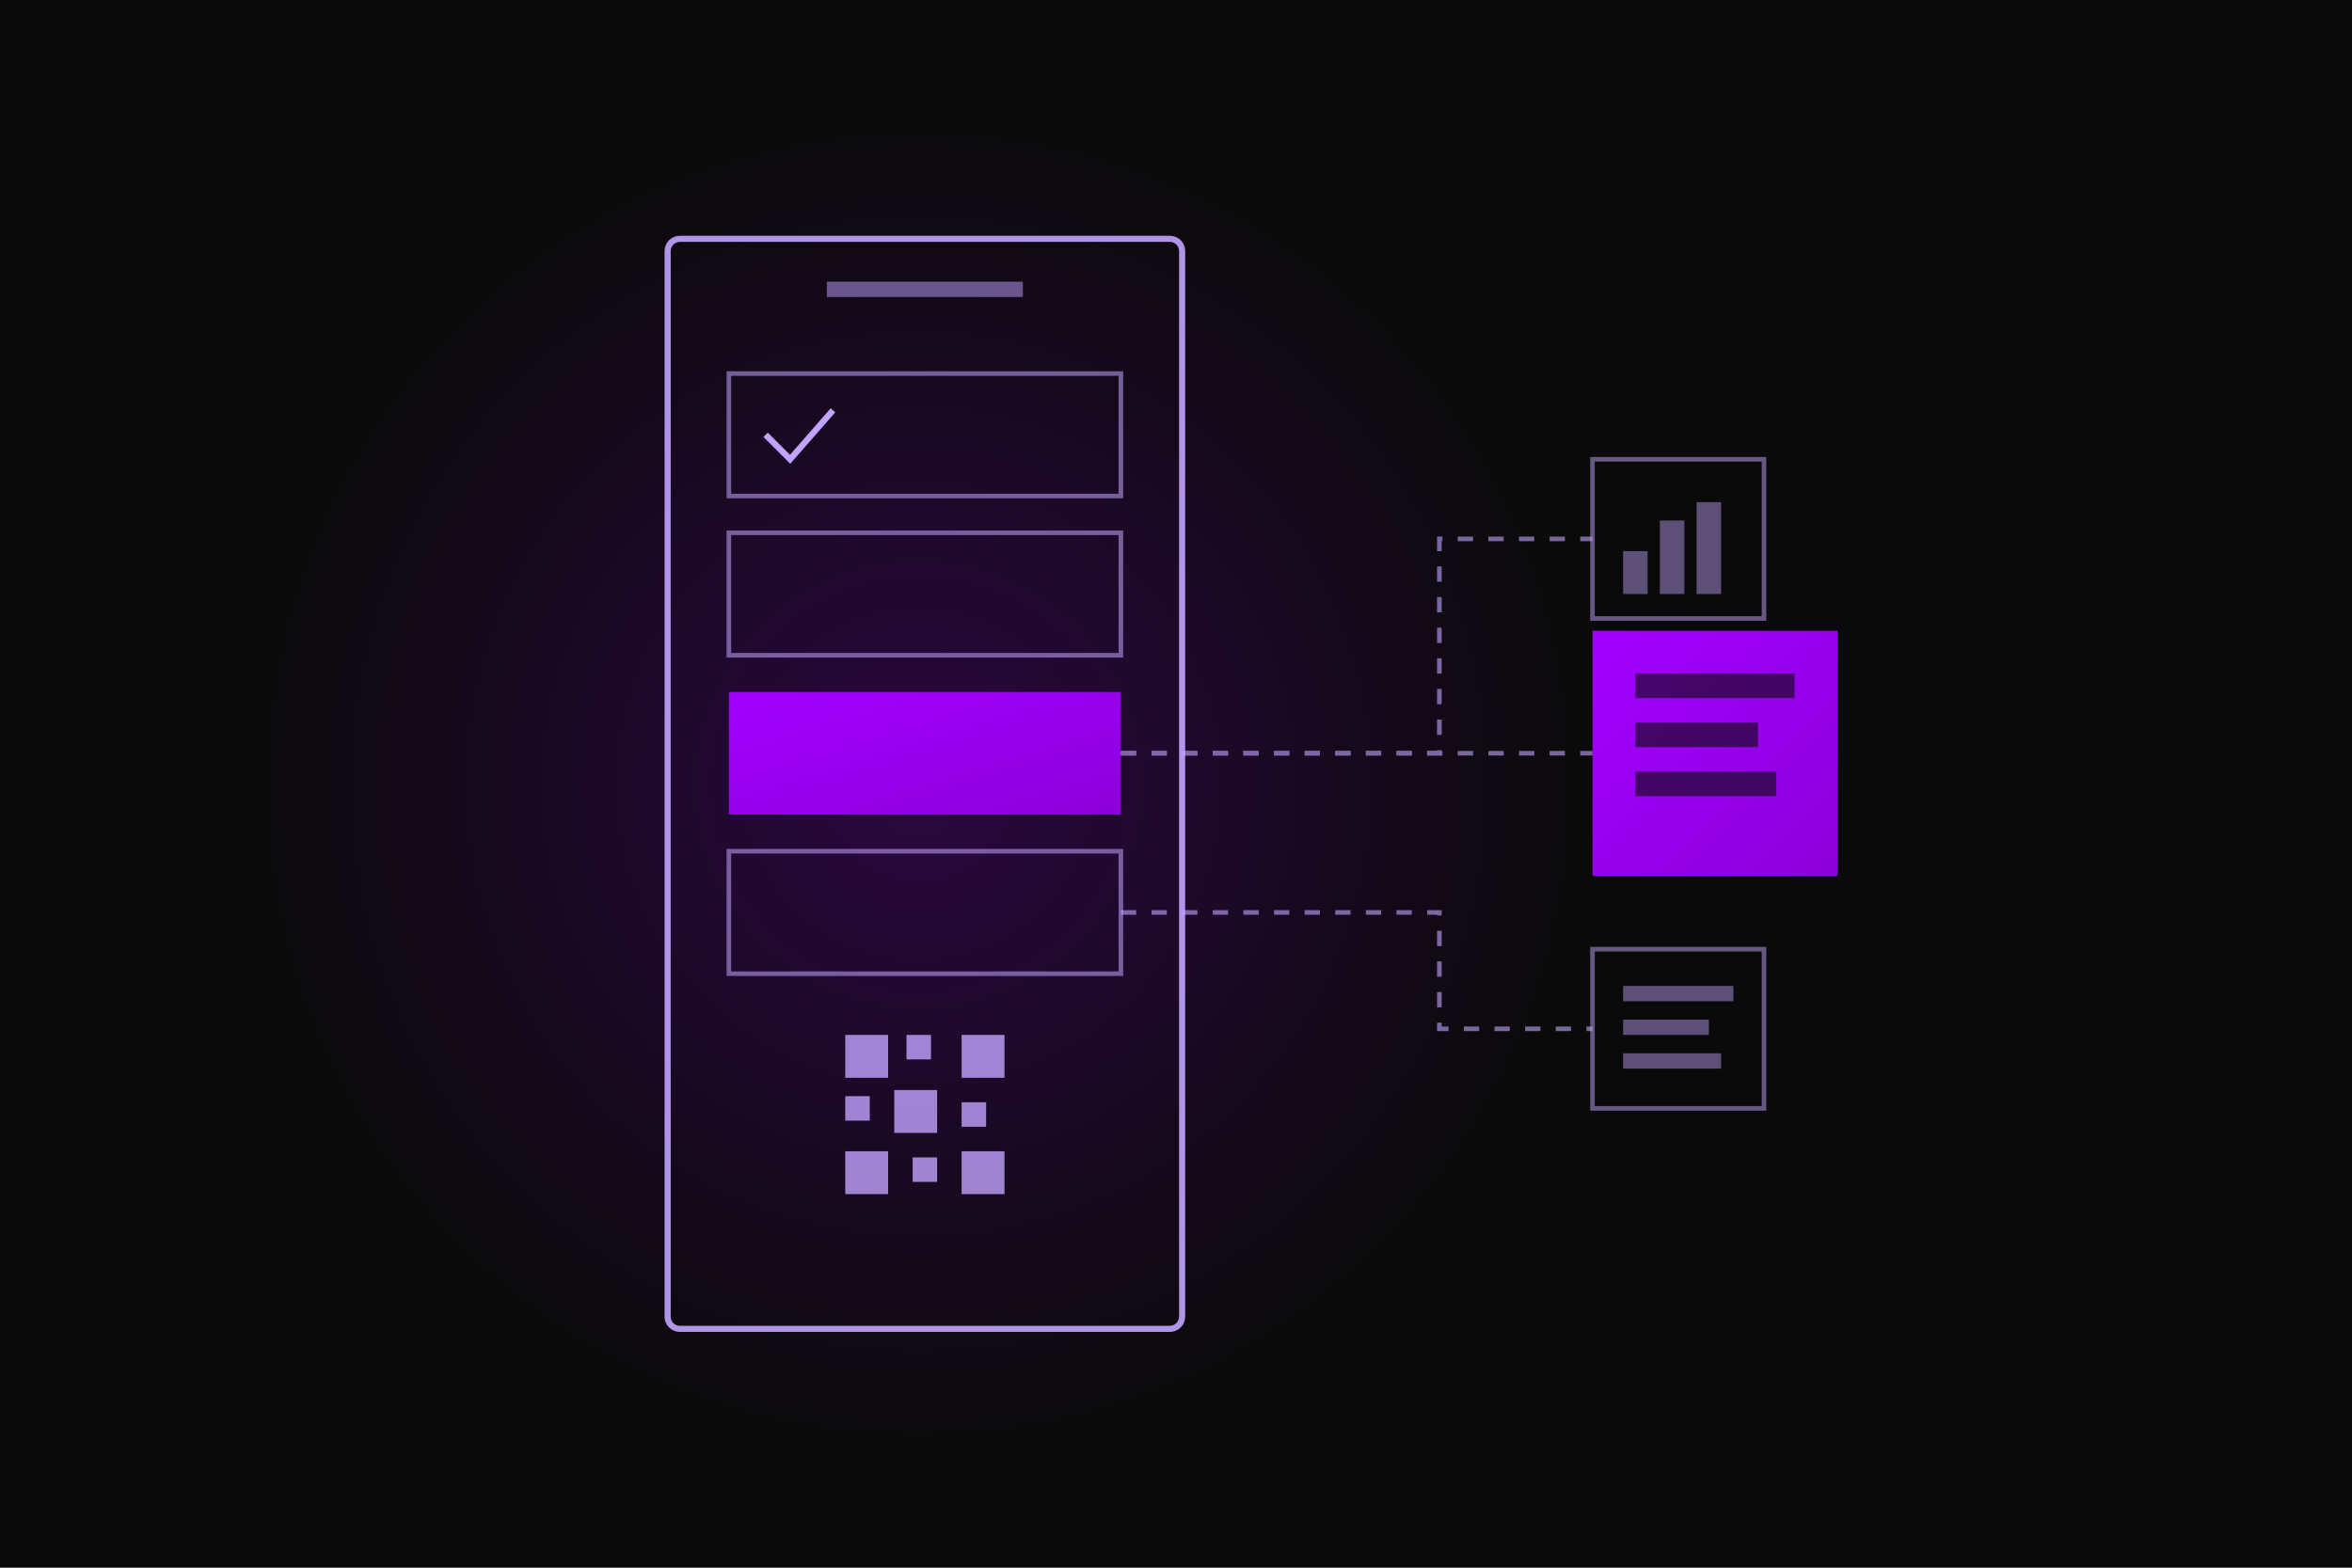
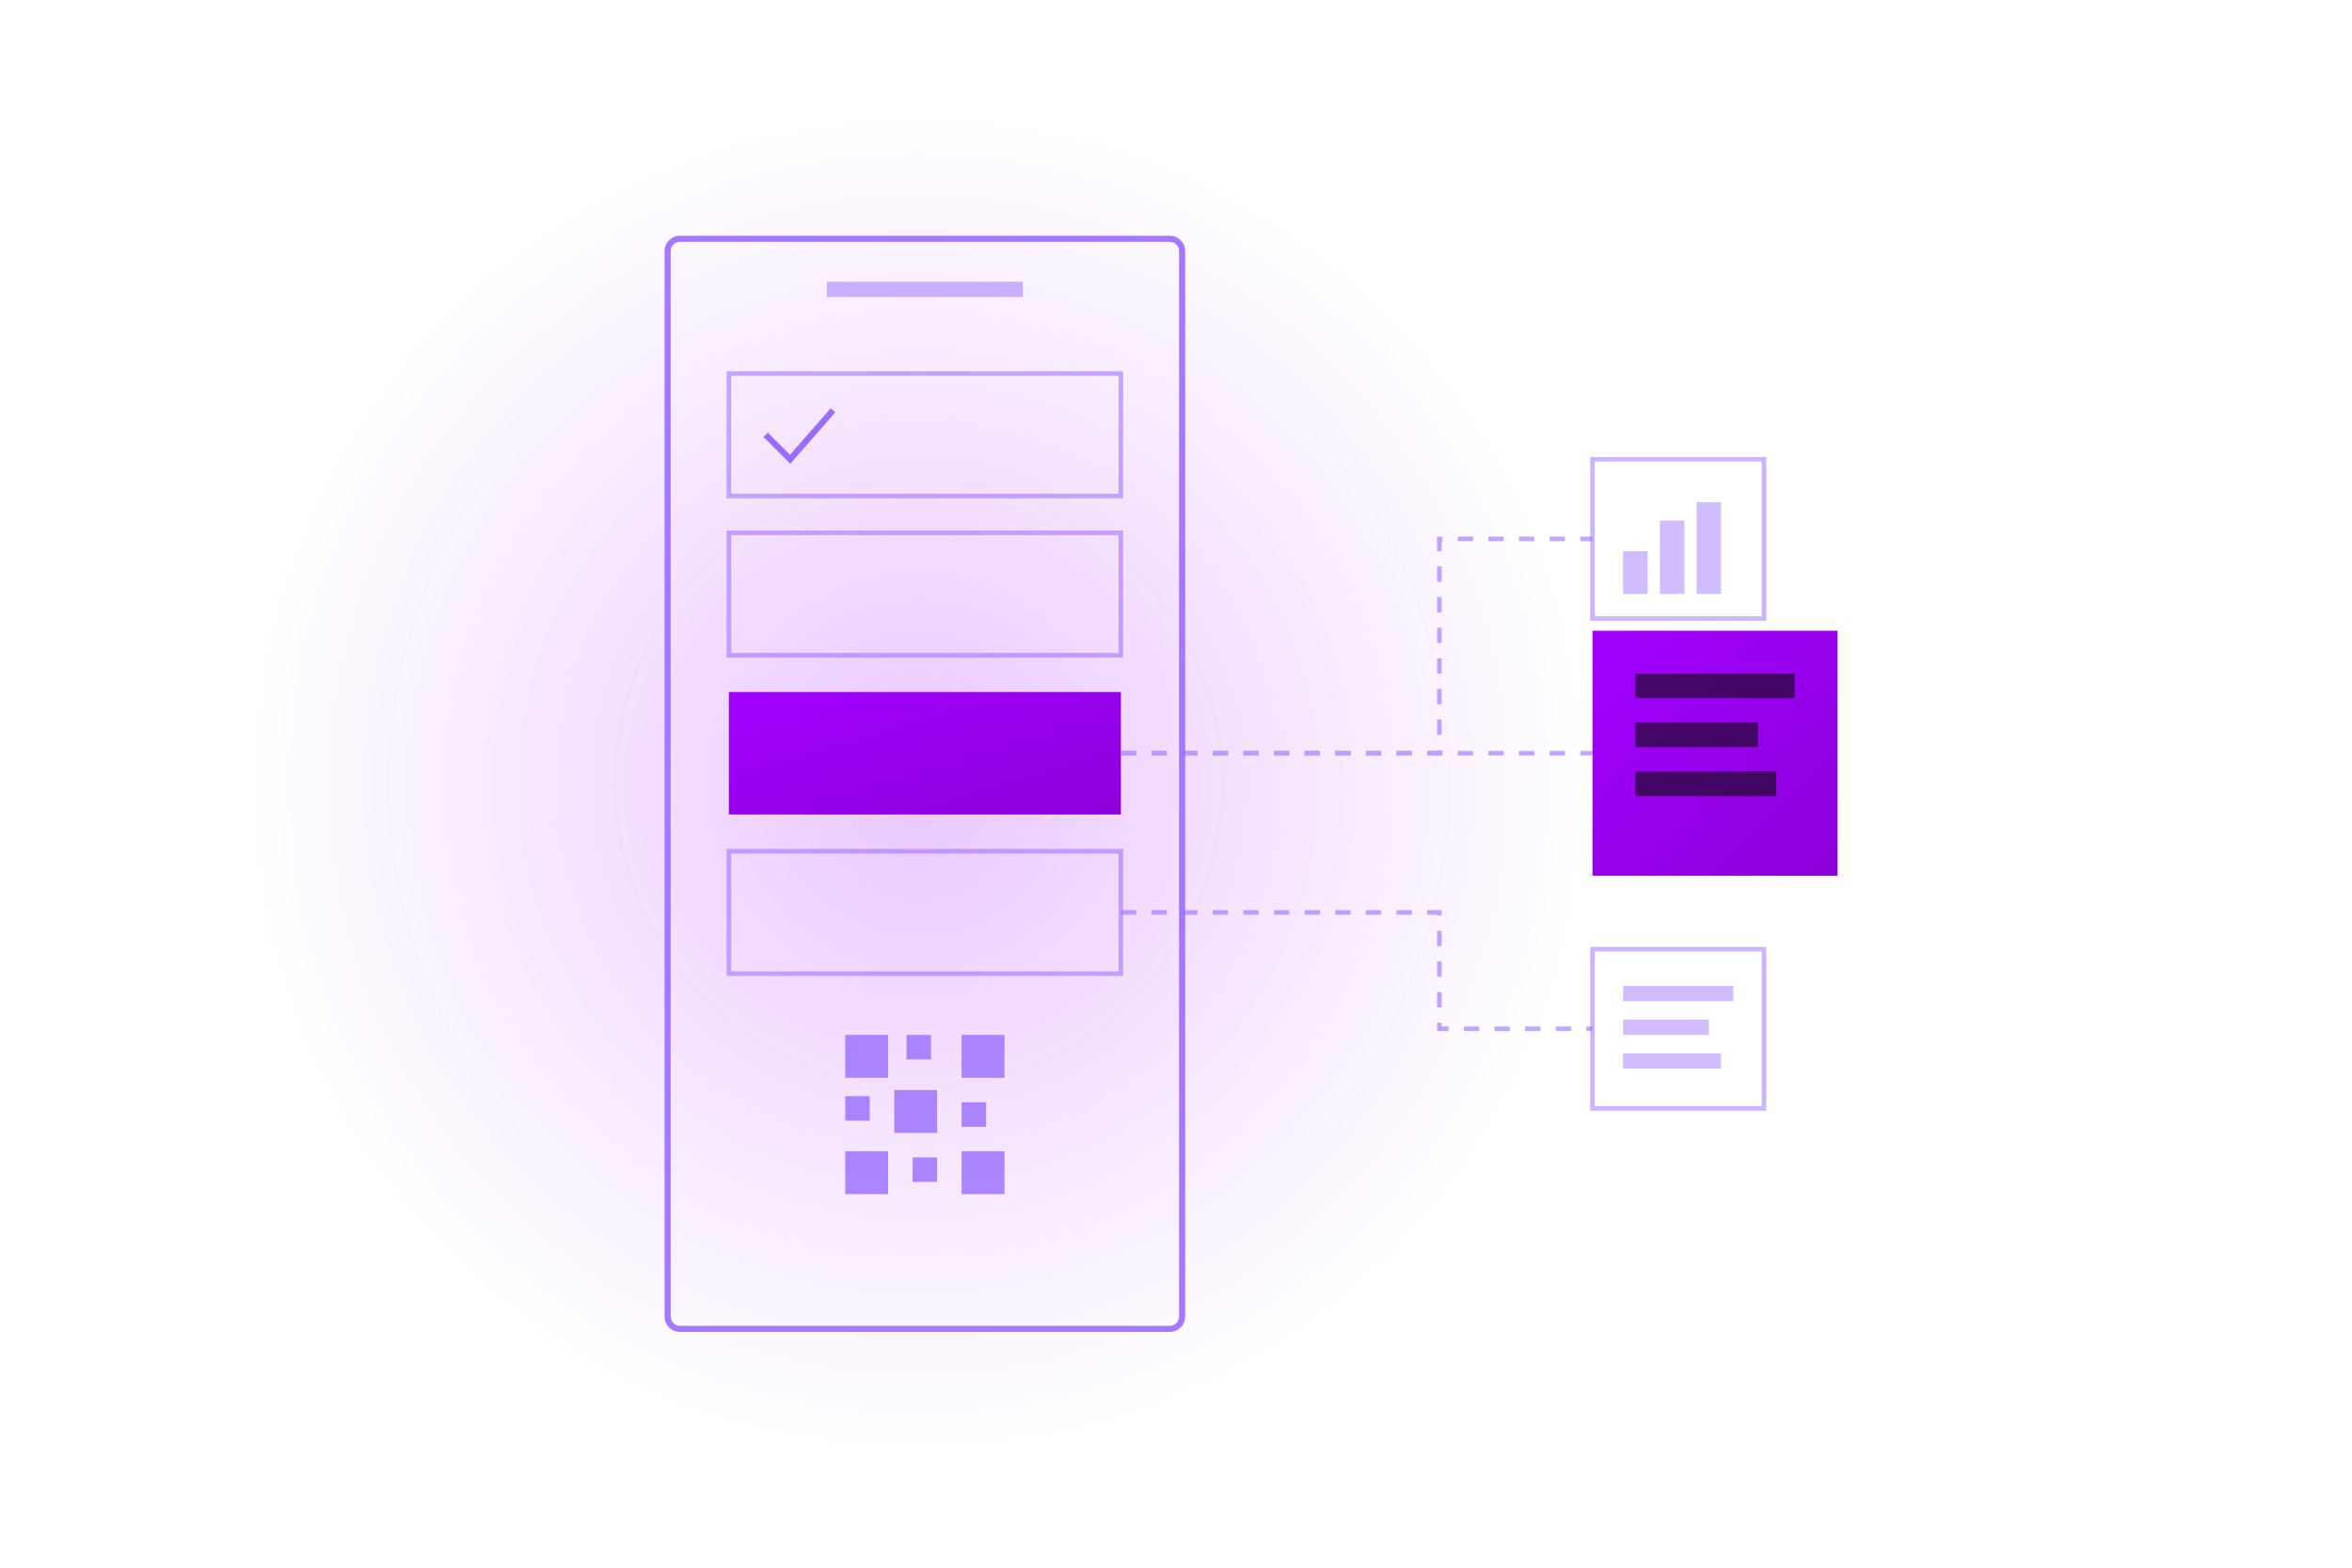
<svg xmlns="http://www.w3.org/2000/svg" width="768" height="512" viewBox="0 0 768 512" preserveAspectRatio="xMidYMid meet">
  <defs>
    <linearGradient id="g" x1="0" y1="0" x2="1" y2="1">
      <stop offset="0" stop-color="#A100FF" />
      <stop offset="1" stop-color="#8C00D9" />
    </linearGradient>
    <radialGradient id="glow" cx="0.5" cy="0.5" r="0.5">
      <stop offset="0" stop-color="#A100FF" stop-opacity="0.22" />
      <stop offset="1" stop-color="#A100FF" stop-opacity="0" />
    </radialGradient>
  </defs>
-   <rect width="768" height="512" fill="#0A0A0A" />
  <circle cx="300" cy="256" r="220" fill="url(#glow)" />
-   <rect x="218" y="78" width="168" height="356" rx="4" fill="none" stroke="#C2A3FF" stroke-width="2" opacity="0.9" />
-   <rect x="270" y="92" width="64" height="5" fill="#C2A3FF" opacity="0.5" />
-   <g fill="none" stroke="#C2A3FF" stroke-width="1.5">
+   <rect x="218" y="78" width="168" height="356" rx="4" fill="none" stroke="#9A6BFF" stroke-width="2" opacity="0.9" />
+   <rect x="270" y="92" width="64" height="5" fill="#9A6BFF" opacity="0.5" />
+   <g fill="none" stroke="#9A6BFF" stroke-width="1.5">
    <rect x="238" y="122" width="128" height="40" opacity="0.55" />
    <rect x="238" y="174" width="128" height="40" opacity="0.55" />
    <rect x="238" y="278" width="128" height="40" opacity="0.55" />
  </g>
-   <path d="M250 142 l8 8 l14 -16" fill="none" stroke="#C2A3FF" stroke-width="2" />
+   <path d="M250 142 l8 8 l14 -16" fill="none" stroke="#9A6BFF" stroke-width="2" />
  <rect x="238" y="226" width="128" height="40" fill="url(#g)" />
-   <g fill="#C2A3FF" opacity="0.8">
+   <g fill="#9A6BFF" opacity="0.8">
    <rect x="276" y="338" width="14" height="14" />
    <rect x="296" y="338" width="8" height="8" />
    <rect x="314" y="338" width="14" height="14" />
    <rect x="276" y="358" width="8" height="8" />
    <rect x="292" y="356" width="14" height="14" />
    <rect x="314" y="360" width="8" height="8" />
    <rect x="276" y="376" width="14" height="14" />
    <rect x="298" y="378" width="8" height="8" />
    <rect x="314" y="376" width="14" height="14" />
  </g>
-   <g stroke="#C2A3FF" stroke-width="1.5" stroke-dasharray="5 5" fill="none" opacity="0.6">
+   <g stroke="#9A6BFF" stroke-width="1.5" stroke-dasharray="5 5" fill="none" opacity="0.6">
    <path d="M366 246 H470 V176 H520" />
    <path d="M366 298 H470 V336 H520" />
    <path d="M366 246 H520" />
  </g>
  <rect x="520" y="206" width="80" height="80" fill="url(#g)" />
  <rect x="534" y="220" width="52" height="8" fill="#0A0A0A" opacity="0.6" />
  <rect x="534" y="236" width="40" height="8" fill="#0A0A0A" opacity="0.6" />
  <rect x="534" y="252" width="46" height="8" fill="#0A0A0A" opacity="0.6" />
-   <rect x="520" y="150" width="56" height="52" fill="none" stroke="#C2A3FF" stroke-width="1.5" opacity="0.5" />
-   <rect x="520" y="310" width="56" height="52" fill="none" stroke="#C2A3FF" stroke-width="1.5" opacity="0.5" />
-   <g fill="#C2A3FF" opacity="0.45">
+   <rect x="520" y="150" width="56" height="52" fill="none" stroke="#9A6BFF" stroke-width="1.5" opacity="0.5" />
+   <rect x="520" y="310" width="56" height="52" fill="none" stroke="#9A6BFF" stroke-width="1.5" opacity="0.5" />
+   <g fill="#9A6BFF" opacity="0.45">
    <rect x="530" y="180" width="8" height="14" />
    <rect x="542" y="170" width="8" height="24" />
    <rect x="554" y="164" width="8" height="30" />
  </g>
-   <g fill="#C2A3FF" opacity="0.45">
+   <g fill="#9A6BFF" opacity="0.45">
    <rect x="530" y="322" width="36" height="5" />
    <rect x="530" y="333" width="28" height="5" />
    <rect x="530" y="344" width="32" height="5" />
  </g>
</svg>
